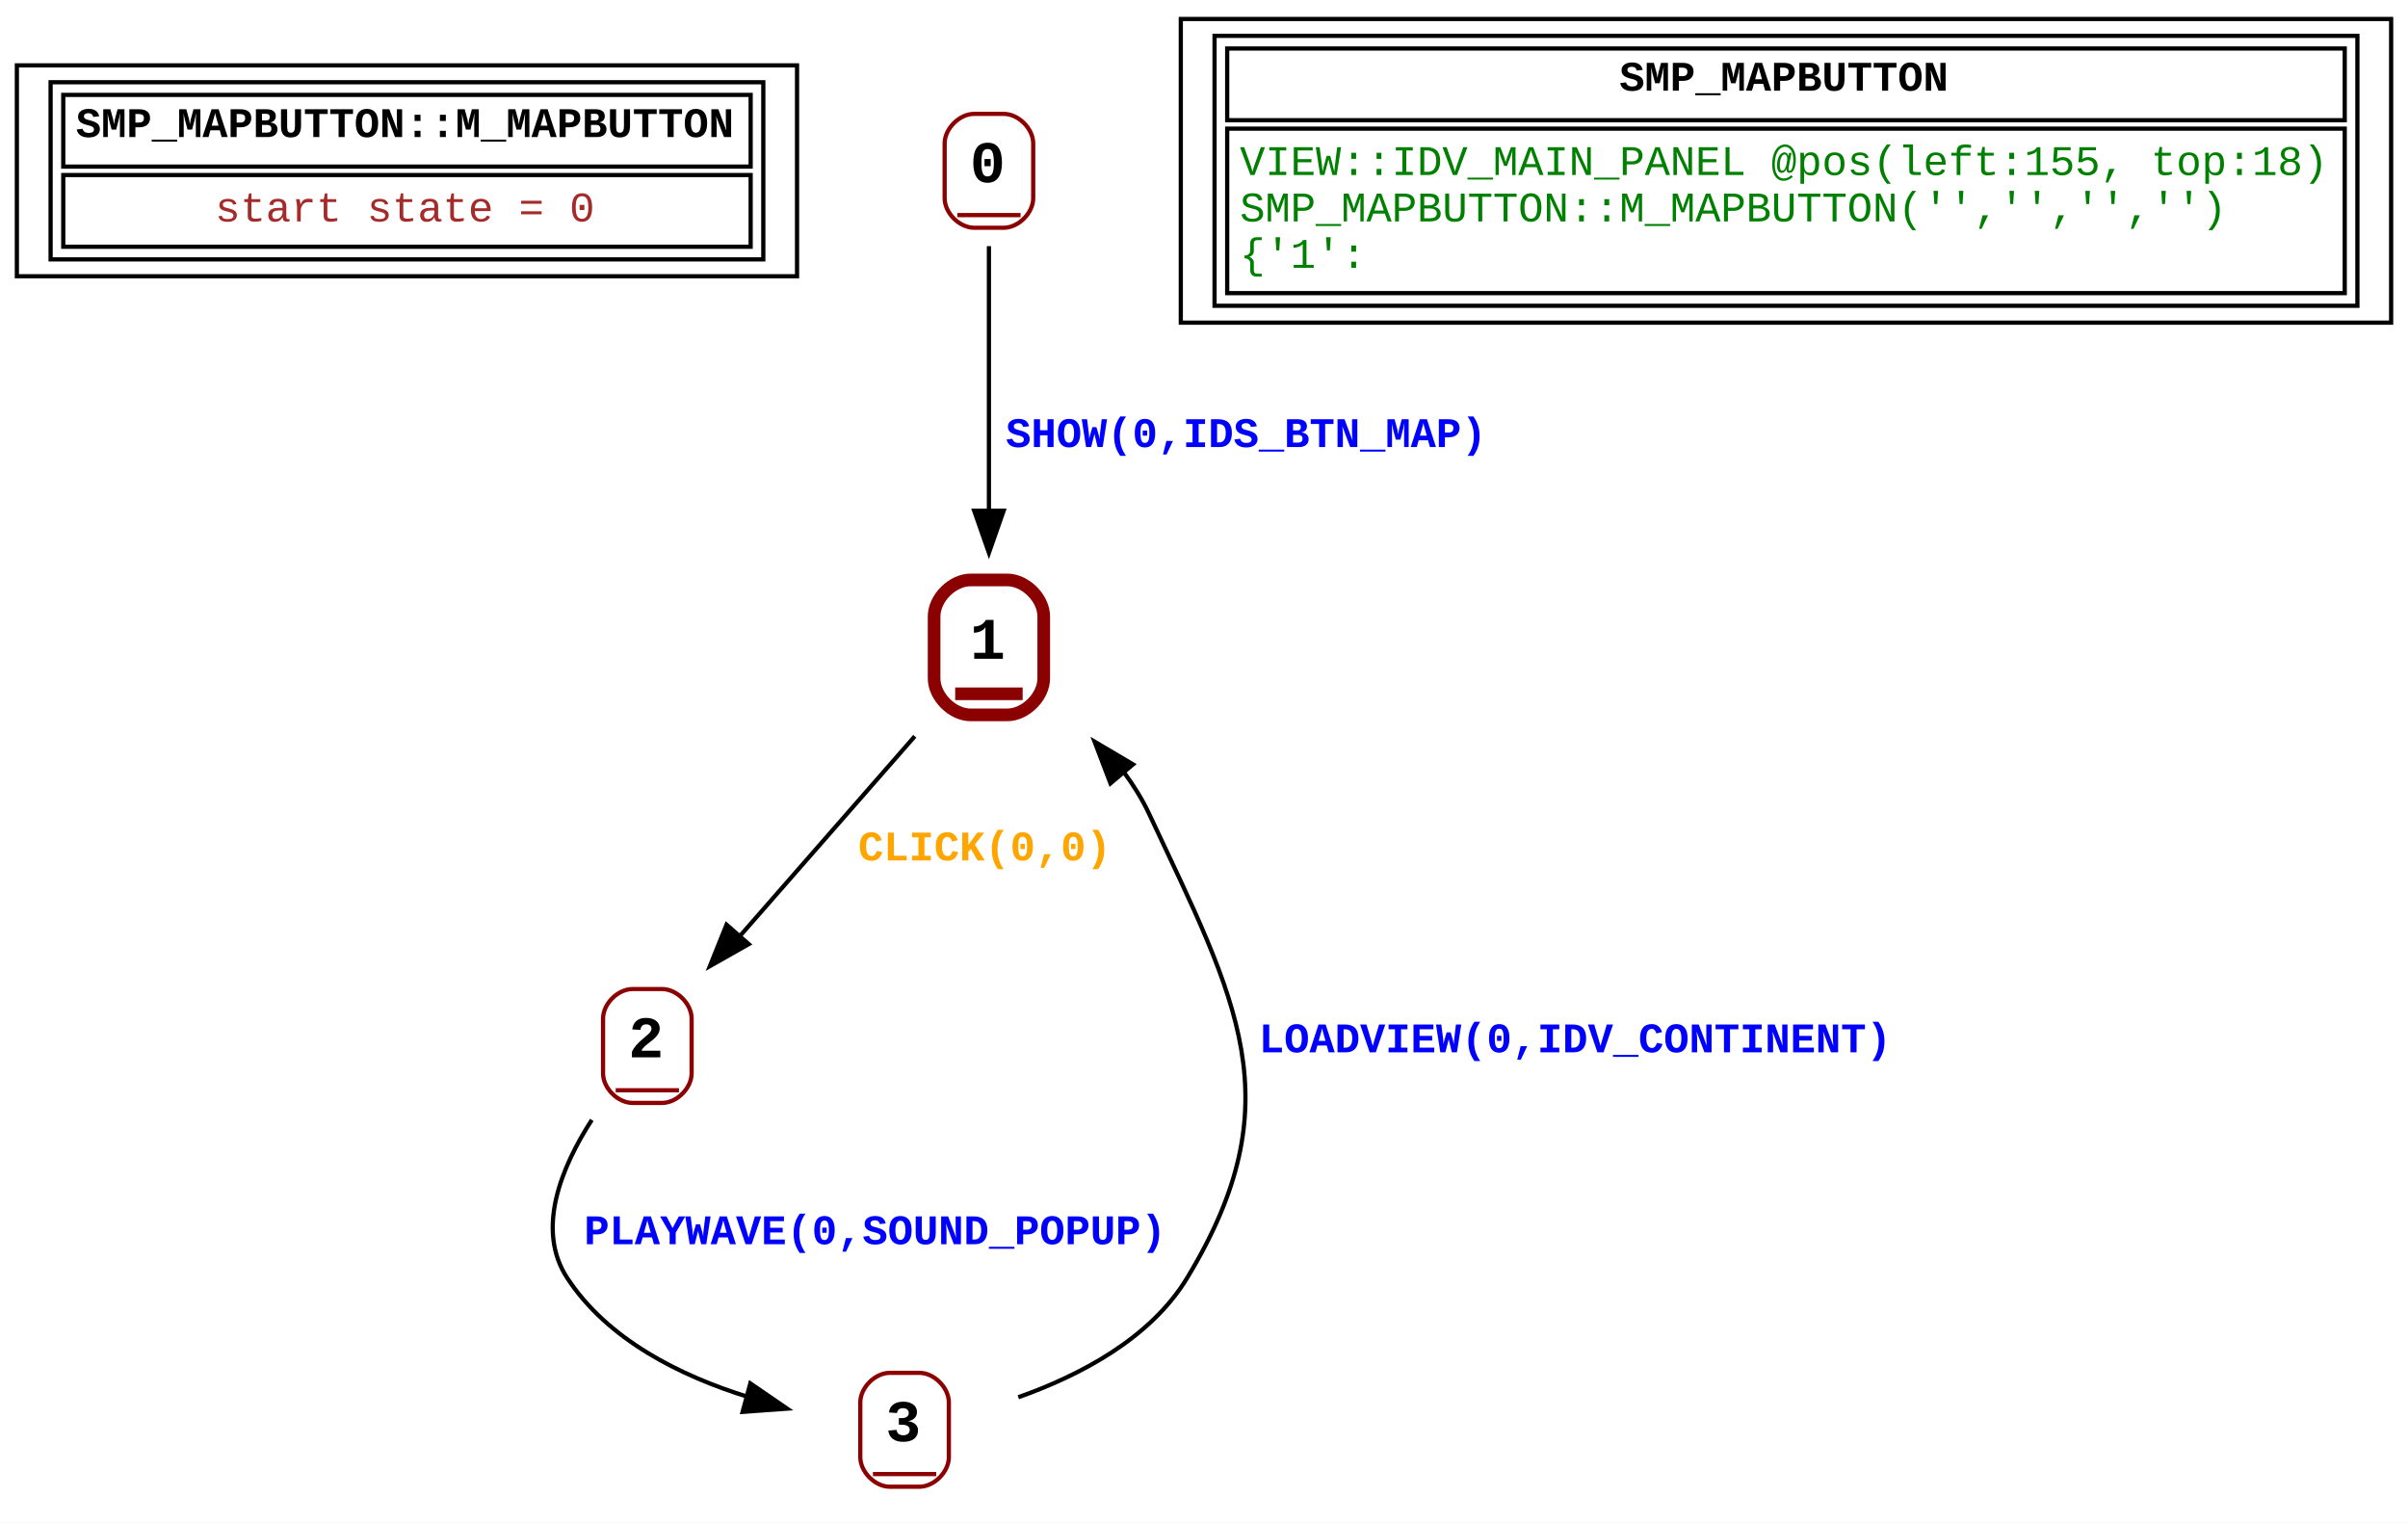
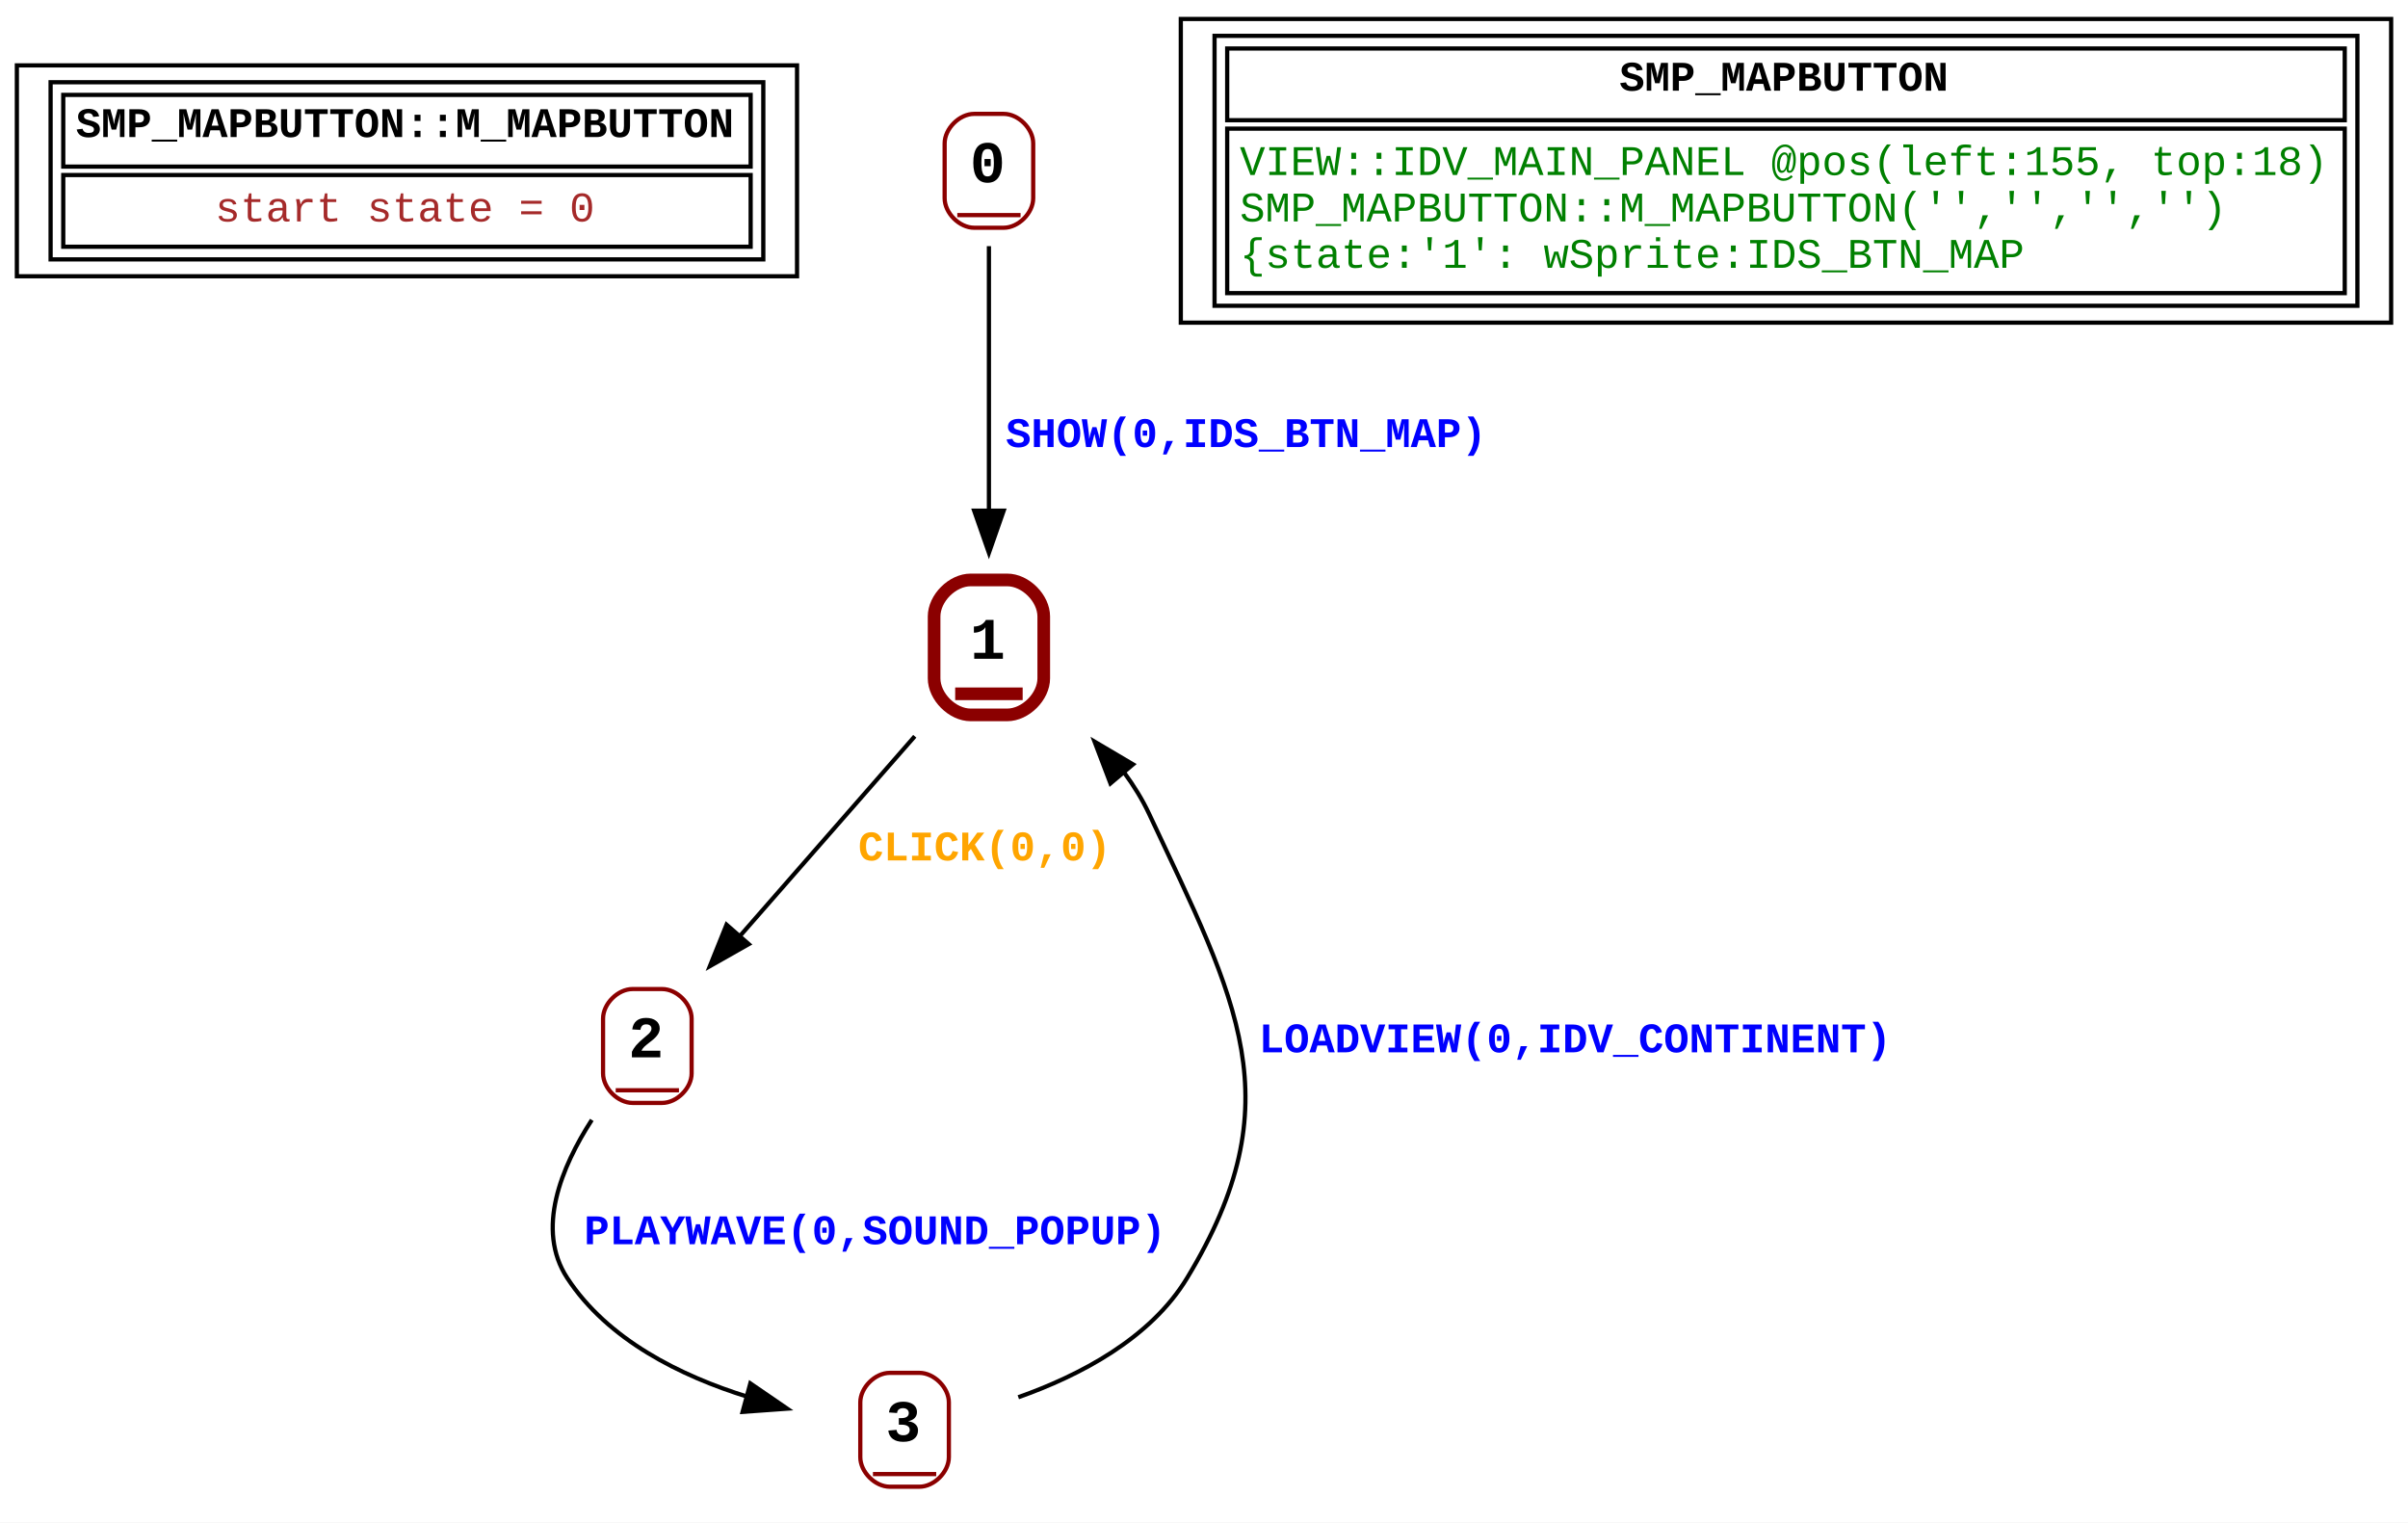
<svg xmlns="http://www.w3.org/2000/svg" width="571pt" height="361pt" viewBox="0.00 0.00 571.00 361.00">
  <g id="graph0" class="graph" transform="scale(1 1) rotate(0) translate(4 357)">
    <polygon fill="white" stroke="none" points="-4,4 -4,-357 567,-357 567,4 -4,4" />
    <g id="node1" class="node">
      <polygon fill="none" stroke="black" points="0,-291.5 0,-341.5 185,-341.5 185,-291.5 0,-291.5" />
      <polygon fill="none" stroke="black" points="11,-317.5 11,-334.5 174,-334.5 174,-317.5 11,-317.5" />
      <text text-anchor="start" x="14" y="-324.5" font-family="Courier New" font-weight="bold" font-size="10.00">SMP_MAPBUTTON::M_MAPBUTTON</text>
      <polygon fill="none" stroke="black" points="11,-298.5 11,-315.5 174,-315.5 174,-298.5 11,-298.5" />
      <text text-anchor="start" x="47" y="-304.5" font-family="Courier New" font-size="10.00" fill="brown">start state = 0</text>
      <polygon fill="none" stroke="black" points="8,-295.5 8,-337.5 177,-337.5 177,-295.5 8,-295.5" />
    </g>
    <g id="node2" class="node">
      <polyline fill="none" stroke="darkred" points="223,-306 238,-306" />
      <text text-anchor="start" x="226" y="-313.8" font-family="Courier New" font-weight="bold" font-size="14.00">0</text>
      <path fill="none" stroke="darkred" d="M227,-303C227,-303 234,-303 234,-303 237.5,-303 241,-306.5 241,-310 241,-310 241,-323 241,-323 241,-326.5 237.5,-330 234,-330 234,-330 227,-330 227,-330 223.5,-330 220,-326.5 220,-323 220,-323 220,-310 220,-310 220,-306.5 223.5,-303 227,-303" />
    </g>
    <g id="node3" class="node">
      <polyline fill="none" stroke="darkred" stroke-width="3" points="222.5,-192.5 238.5,-192.5" />
      <text text-anchor="start" x="226" y="-200.8" font-family="Courier New" font-weight="bold" font-size="14.00">1</text>
      <path fill="none" stroke="darkred" stroke-width="3" d="M226.17,-187.5C226.17,-187.5 234.83,-187.5 234.83,-187.5 239.17,-187.5 243.5,-191.83 243.5,-196.17 243.5,-196.17 243.5,-210.83 243.5,-210.83 243.5,-215.17 239.17,-219.5 234.83,-219.5 234.83,-219.5 226.17,-219.5 226.17,-219.5 221.83,-219.5 217.5,-215.17 217.5,-210.83 217.5,-210.83 217.5,-196.17 217.5,-196.17 217.5,-191.83 221.83,-187.5 226.17,-187.5" />
    </g>
    <g id="edge1" class="edge">
      <path fill="none" stroke="black" d="M230.5,-298.64C230.5,-282.04 230.5,-256.27 230.5,-235.89" />
      <polygon fill="black" stroke="black" points="234,-235.92 230.5,-225.92 227,-235.92 234,-235.92" />
      <text text-anchor="start" x="234.5" y="-251" font-family="Courier New" font-weight="bold" font-size="10.00" fill="blue">SHOW(0,IDS_BTN_MAP)</text>
    </g>
    <g id="node4" class="node">
      <polyline fill="none" stroke="darkred" points="142,-98.5 157,-98.5" />
      <text text-anchor="start" x="145" y="-106.3" font-family="Courier New" font-weight="bold" font-size="14.00">2</text>
      <path fill="none" stroke="darkred" d="M146,-95.5C146,-95.5 153,-95.5 153,-95.5 156.5,-95.5 160,-99 160,-102.5 160,-102.5 160,-115.5 160,-115.5 160,-119 156.5,-122.5 153,-122.5 153,-122.5 146,-122.5 146,-122.5 142.5,-122.5 139,-119 139,-115.5 139,-115.5 139,-102.5 139,-102.5 139,-99 142.5,-95.5 146,-95.5" />
    </g>
    <g id="edge2" class="edge">
      <path fill="none" stroke="black" d="M212.92,-182.43C200.79,-168.57 184.56,-150.04 171.56,-135.19" />
      <polygon fill="black" stroke="black" points="173.55,-133.15 164.33,-127.93 168.28,-137.76 173.55,-133.15" />
      <text text-anchor="start" x="199.5" y="-153" font-family="Courier New" font-weight="bold" font-size="10.00" fill="orange">CLICK(0,0)</text>
    </g>
    <g id="node5" class="node">
      <polyline fill="none" stroke="darkred" points="203,-7.5 218,-7.5" />
      <text text-anchor="start" x="206" y="-15.3" font-family="Courier New" font-weight="bold" font-size="14.00">3</text>
      <path fill="none" stroke="darkred" d="M207,-4.5C207,-4.5 214,-4.5 214,-4.5 217.5,-4.5 221,-8 221,-11.5 221,-11.5 221,-24.5 221,-24.5 221,-28 217.5,-31.5 214,-31.5 214,-31.5 207,-31.5 207,-31.5 203.5,-31.5 200,-28 200,-24.5 200,-24.5 200,-11.5 200,-11.5 200,-8 203.5,-4.5 207,-4.5" />
    </g>
    <g id="edge3" class="edge">
      <path fill="none" stroke="black" d="M136.33,-91.47C129.1,-80.27 122.99,-65.48 130.5,-54 140.1,-39.33 157.35,-30.77 173.39,-25.79" />
      <polygon fill="black" stroke="black" points="173.92,-29 182.66,-23.01 172.09,-22.25 173.92,-29" />
      <text text-anchor="start" x="134.5" y="-62" font-family="Courier New" font-weight="bold" font-size="10.00" fill="blue">PLAYWAVE(0,SOUND_POPUP)</text>
    </g>
    <g id="edge4" class="edge">
      <path fill="none" stroke="black" d="M237.47,-25.72C252.05,-30.88 268.8,-39.63 277.5,-54 302.92,-95.95 289.34,-119.59 268.5,-164 266.9,-167.42 264.86,-170.71 262.56,-173.84" />
      <polygon fill="black" stroke="black" points="259.32,-171.26 255.55,-181.16 264.67,-175.77 259.32,-171.26" />
      <text text-anchor="start" x="294.5" y="-107.5" font-family="Courier New" font-weight="bold" font-size="10.00" fill="blue">LOADVIEW(0,IDV_CONTINENT)</text>
    </g>
    <g id="node6" class="node">
      <polygon fill="none" stroke="black" points="276,-280.5 276,-352.5 563,-352.5 563,-280.5 276,-280.5" />
      <polygon fill="none" stroke="black" points="287,-328.5 287,-345.5 552,-345.5 552,-328.5 287,-328.5" />
      <text text-anchor="start" x="380" y="-335.5" font-family="Courier New" font-weight="bold" font-size="10.00">SMP_MAPBUTTON</text>
      <polygon fill="none" stroke="black" points="287,-287.5 287,-326.5 552,-326.5 552,-287.5 287,-287.5" />
      <text text-anchor="start" x="290" y="-315.5" font-family="Courier New" font-size="10.00" fill="green">VIEW::IDV_MAIN_PANEL @pos(left:155, top:18)</text>
      <text text-anchor="start" x="290" y="-304.5" font-family="Courier New" font-size="10.00" fill="green">SMP_MAPBUTTON::M_MAPBUTTON('','','','')</text>
-       <text text-anchor="start" x="290" y="-293.5" font-family="Courier New" font-size="10.00" fill="green">{'1':</text>
+       <text text-anchor="start" x="290" y="-293.5" font-family="Courier New" font-size="10.00" fill="green">{state:'1': wSprite:IDS_BTN_MAP</text>
      <polygon fill="none" stroke="black" points="284,-284.5 284,-348.5 555,-348.5 555,-284.5 284,-284.5" />
    </g>
  </g>
</svg>
